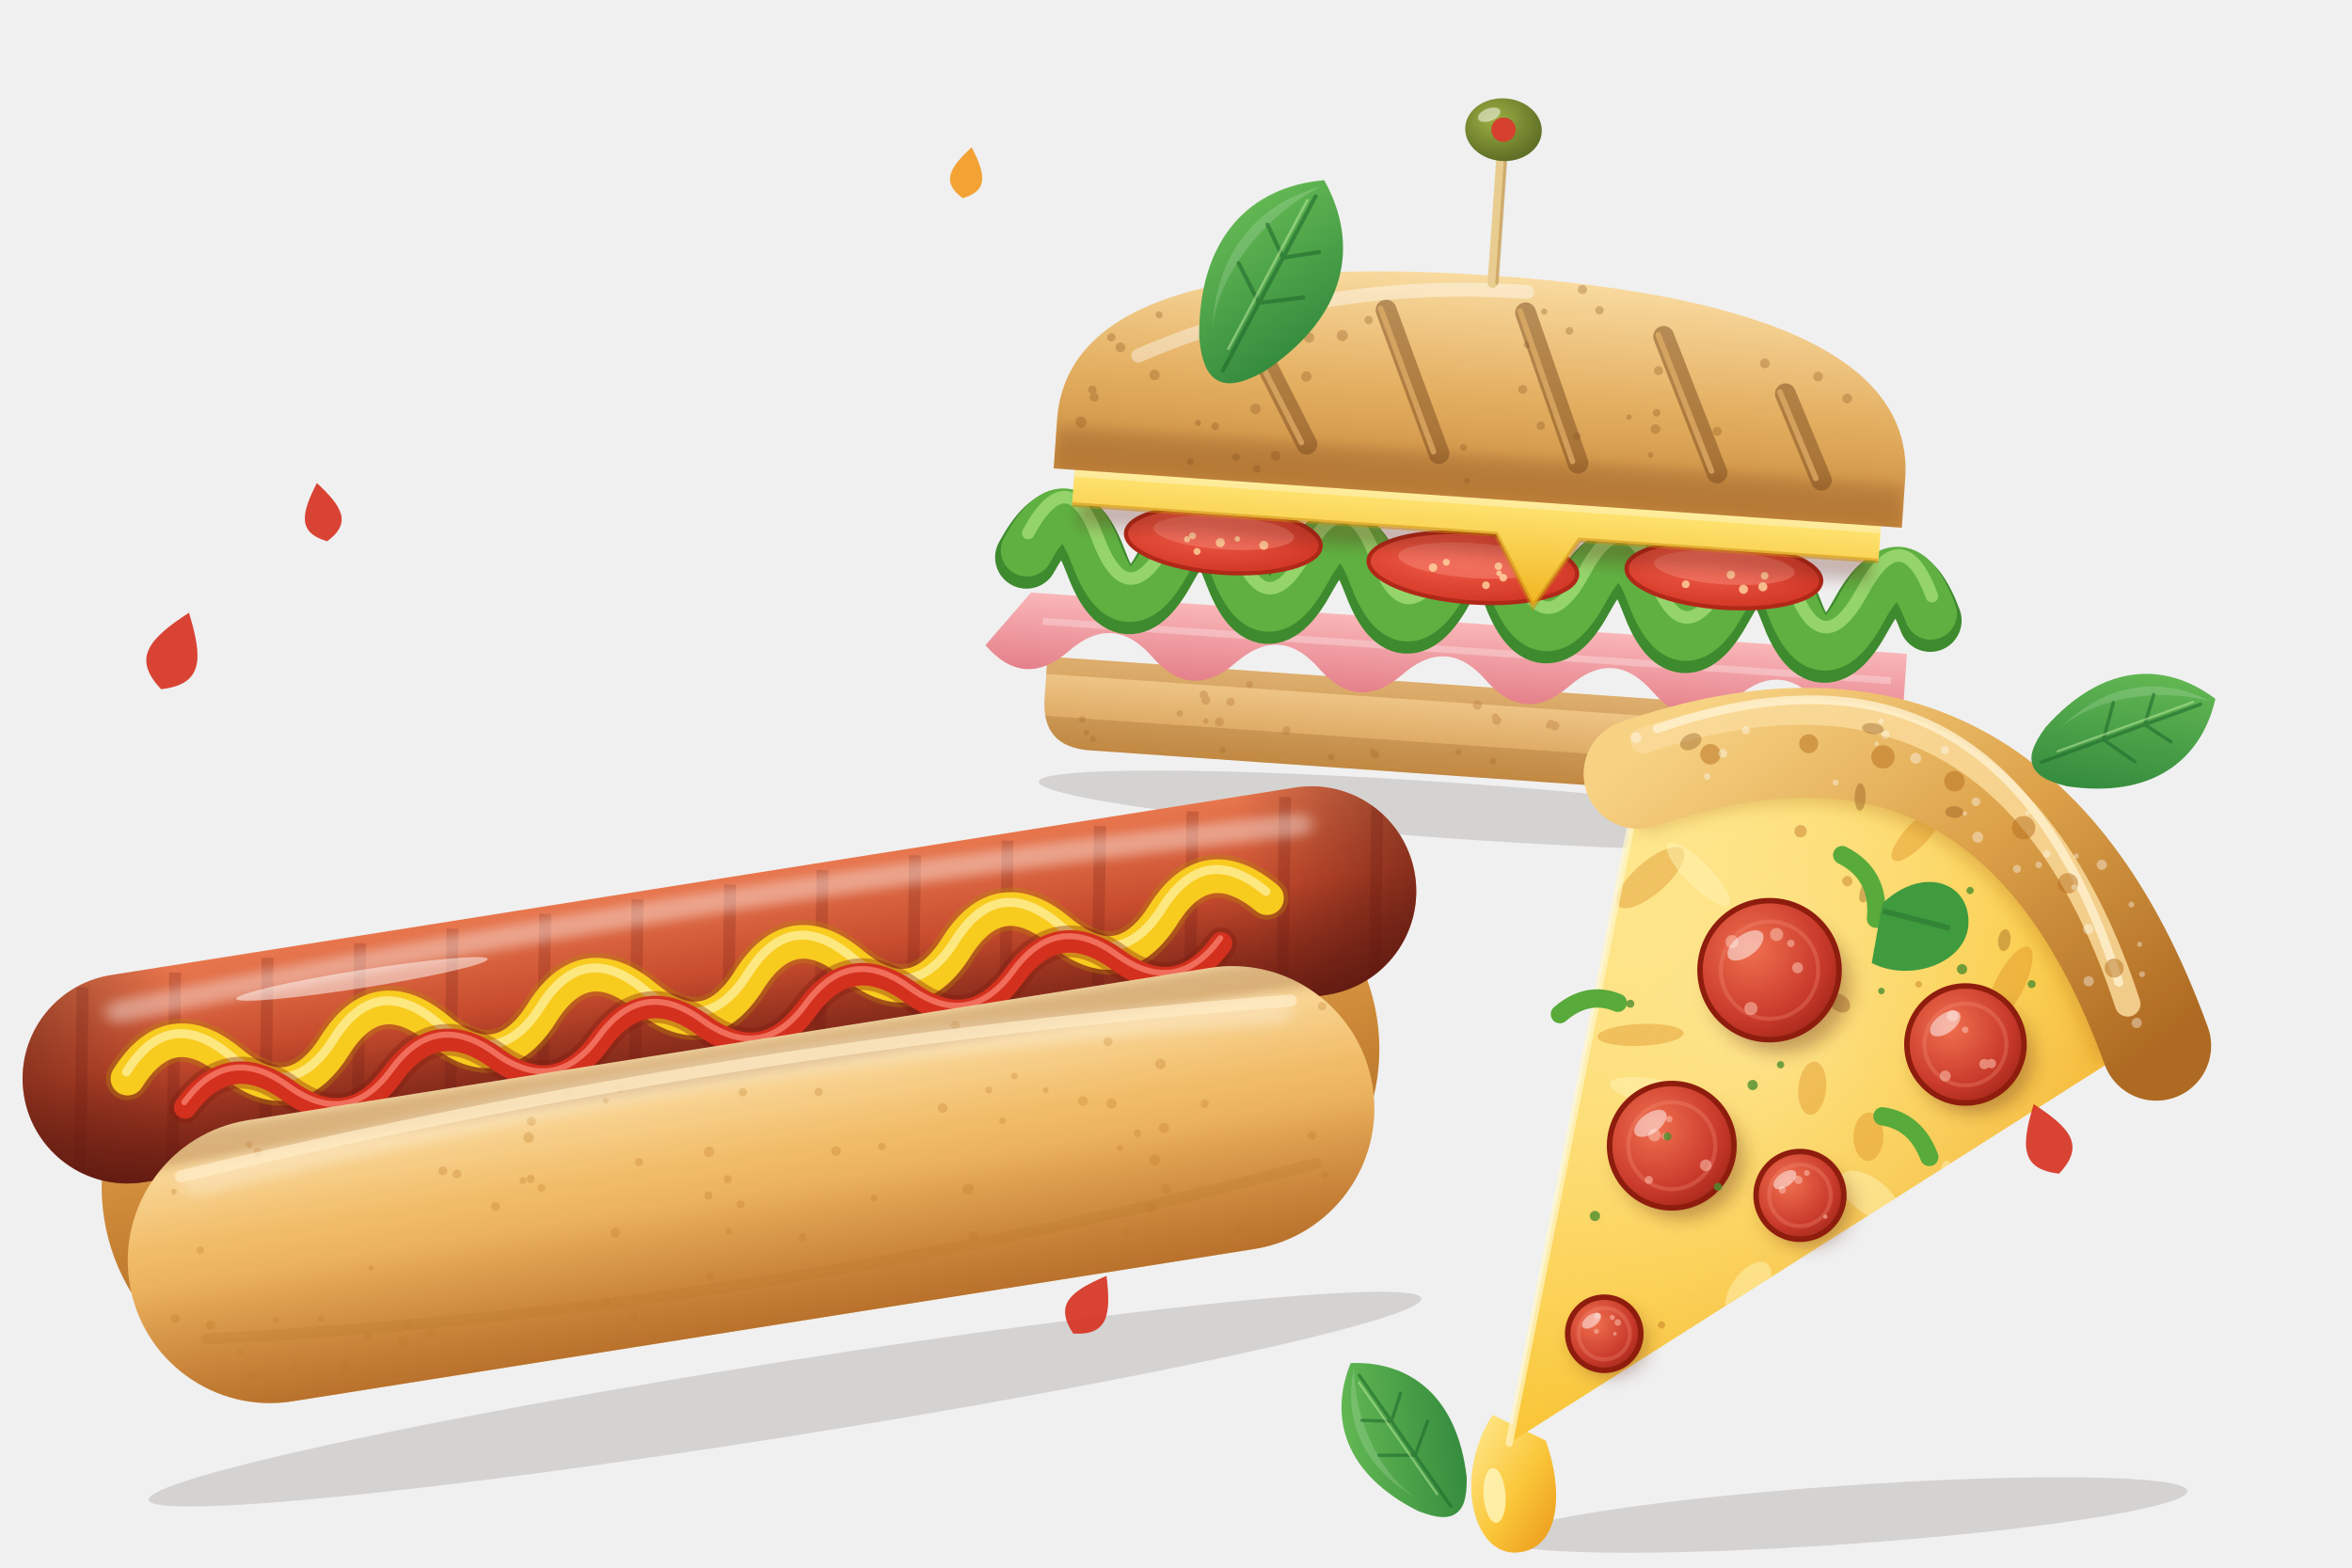
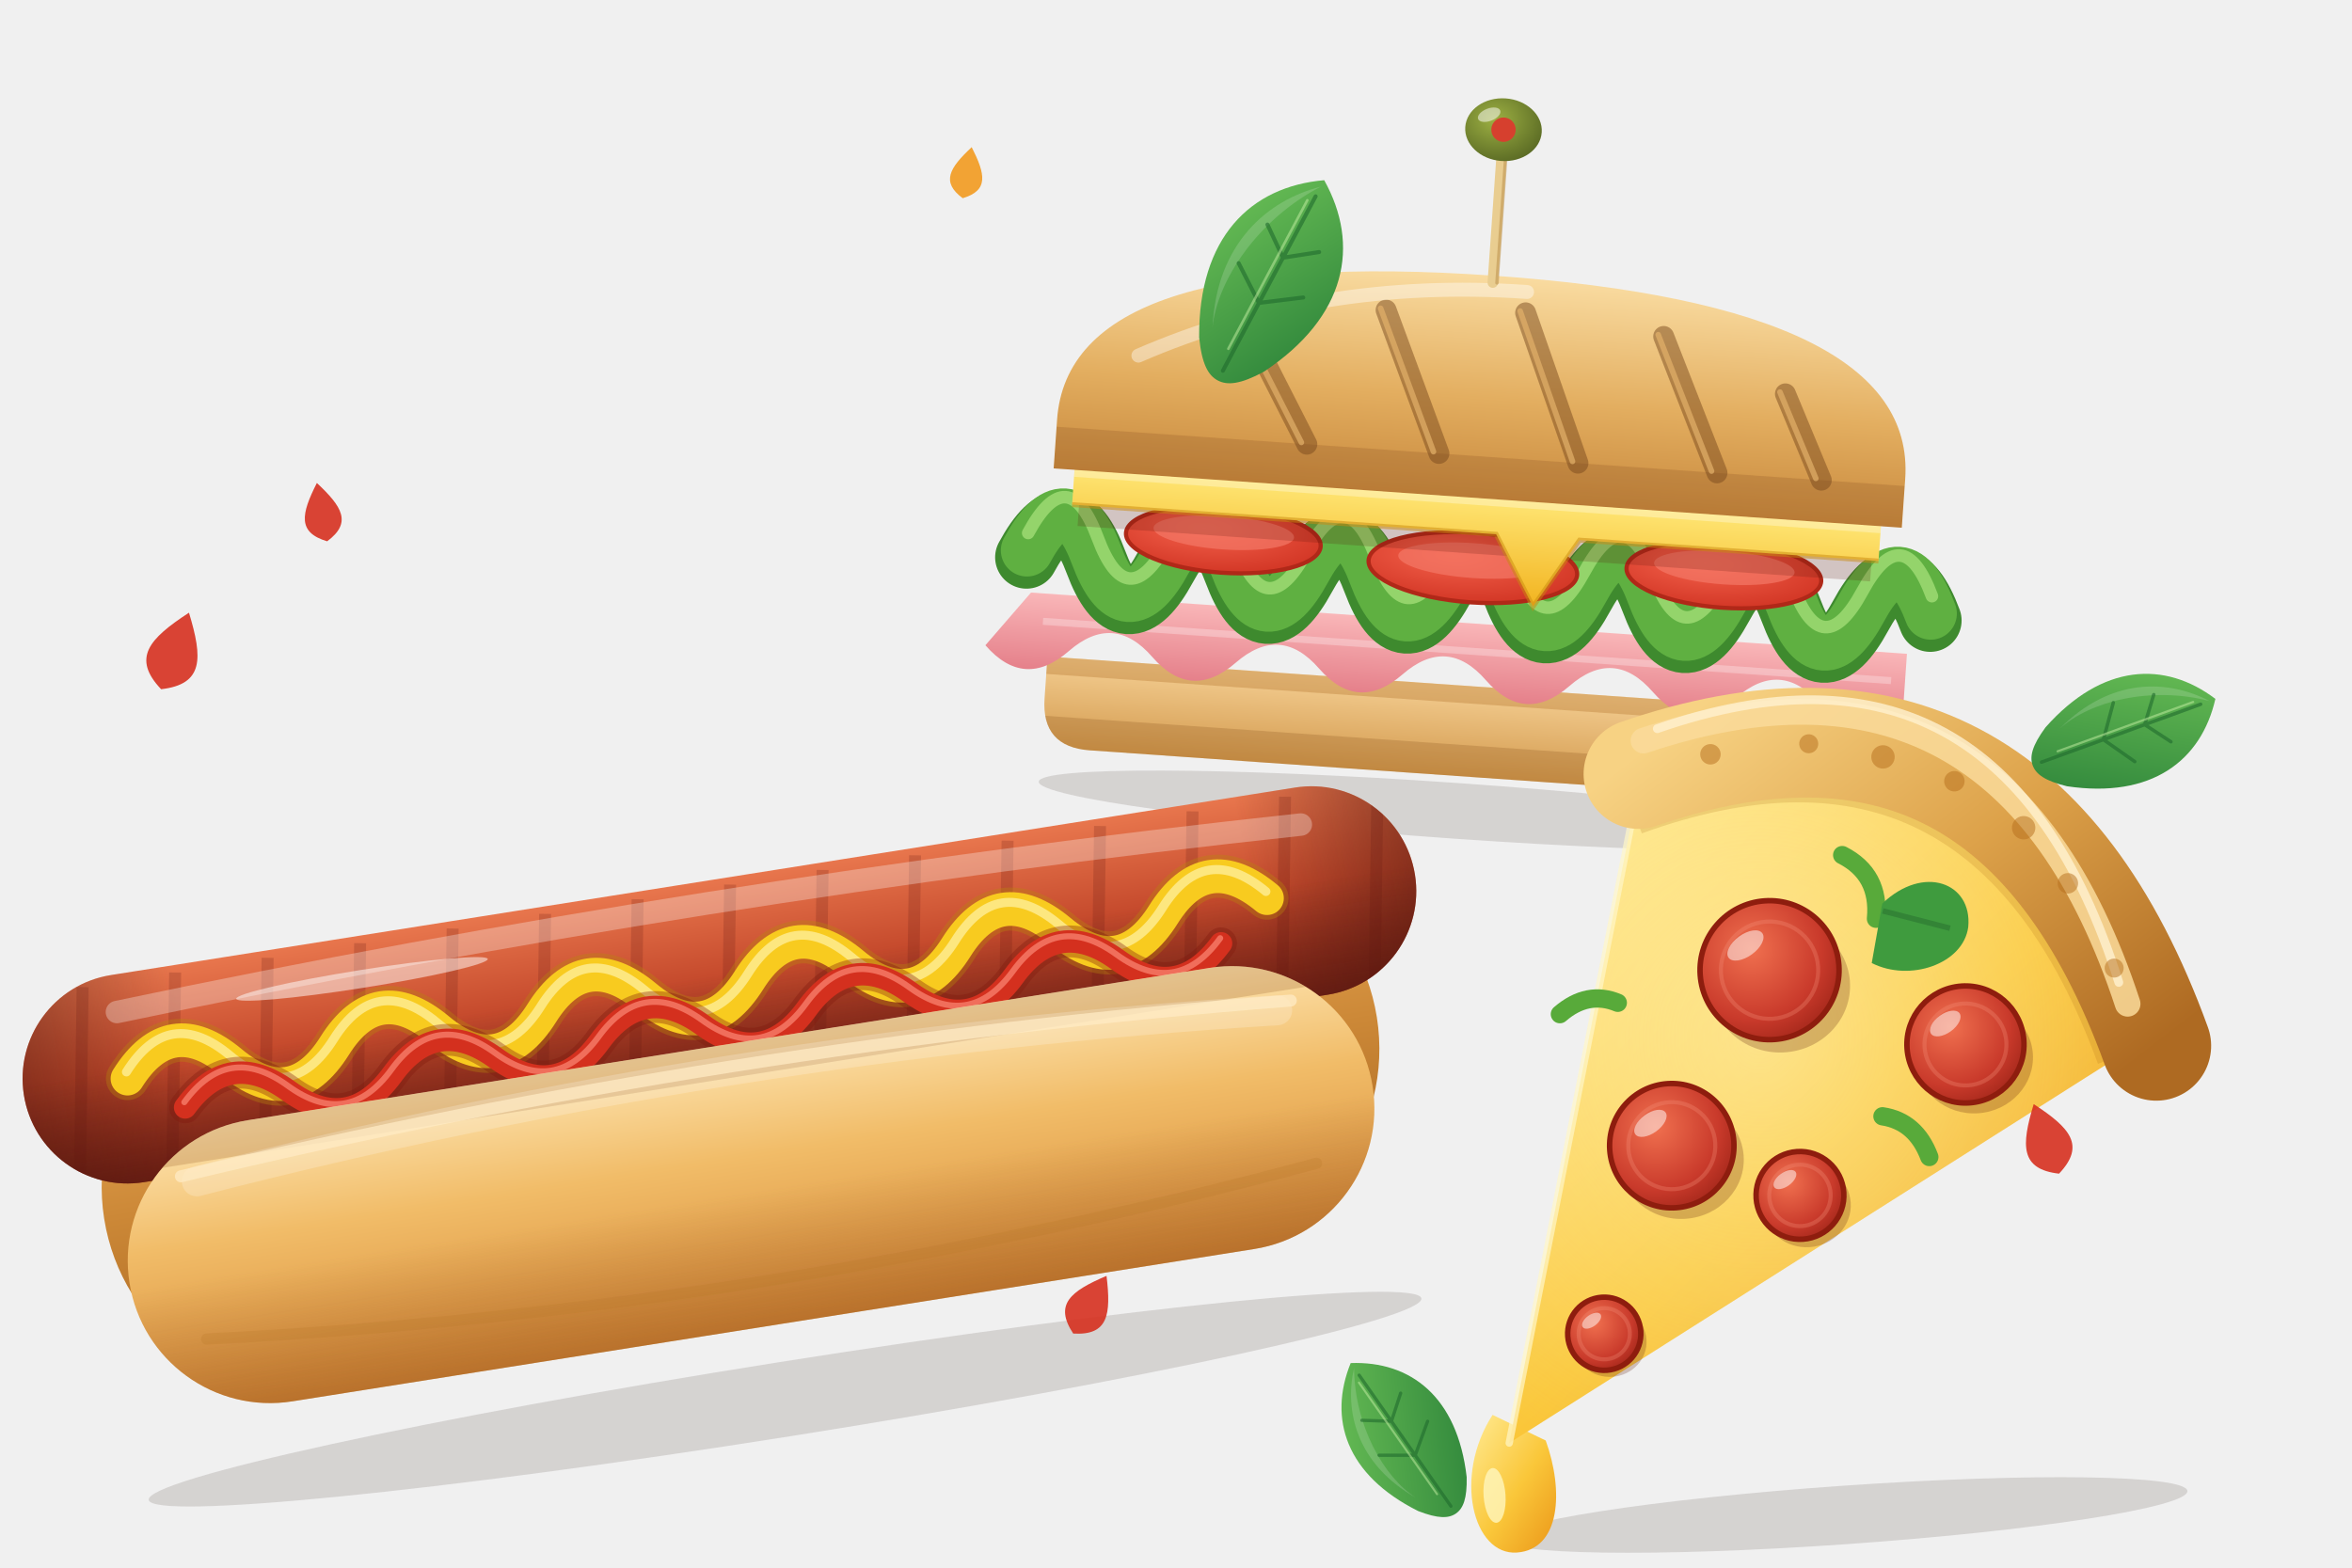
<svg xmlns="http://www.w3.org/2000/svg" viewBox="0 0 540 360" width="540" height="360" role="img" aria-label="Hot dog, sandwich and pizza">
  <defs>
    <linearGradient id="c-hd-bunback" x1="0" y1="0" x2="0" y2="1">
      <stop offset="0" stop-color="#F0B25E" />
      <stop offset="0.5" stop-color="#CC8837" />
      <stop offset="1" stop-color="#A4631E" />
    </linearGradient>
    <linearGradient id="c-hd-sausage" x1="0" y1="0" x2="0" y2="1">
      <stop offset="0" stop-color="#E8764D" />
      <stop offset="0.45" stop-color="#C64B2D" />
      <stop offset="1" stop-color="#8A281A" />
    </linearGradient>
    <linearGradient id="c-hd-ends" x1="0" y1="0" x2="1" y2="0">
      <stop offset="0" stop-color="#4A140C" stop-opacity="0.5" />
      <stop offset="0.12" stop-color="#4A140C" stop-opacity="0" />
      <stop offset="0.88" stop-color="#4A140C" stop-opacity="0" />
      <stop offset="1" stop-color="#4A140C" stop-opacity="0.5" />
    </linearGradient>
    <linearGradient id="c-hd-under" x1="0" y1="0" x2="0" y2="1">
      <stop offset="0.45" stop-color="#4A140C" stop-opacity="0" />
      <stop offset="1" stop-color="#4A140C" stop-opacity="0.5" />
    </linearGradient>
    <linearGradient id="c-hd-bunfront" x1="0" y1="0" x2="0" y2="1">
      <stop offset="0" stop-color="#FDE3AE" />
      <stop offset="0.4" stop-color="#F1BC68" />
      <stop offset="1" stop-color="#D68A38" />
    </linearGradient>
    <linearGradient id="c-hd-bunshade" x1="0" y1="0" x2="0" y2="1">
      <stop offset="0" stop-color="#8A4A18" stop-opacity="0" />
      <stop offset="1" stop-color="#8A4A18" stop-opacity="0.38" />
    </linearGradient>
    <clipPath id="c-hd-sclip">
      <rect x="2" y="56" width="376" height="56" rx="28" />
    </clipPath>
    <clipPath id="c-hd-fclip">
      <rect x="22" y="100" width="336" height="76" rx="38" />
    </clipPath>
-     <filter id="c-hd-soft" x="-40%" y="-40%" width="180%" height="180%">
-       <feGaussianBlur stdDeviation="1.6" />
-     </filter>
    <linearGradient id="c-sw-bread" x1="0" y1="0" x2="0" y2="1">
      <stop offset="0" stop-color="#F4CE92" />
      <stop offset="1" stop-color="#D39A4E" />
    </linearGradient>
    <linearGradient id="c-sw-top" x1="0" y1="0" x2="0" y2="1">
      <stop offset="0" stop-color="#F9DBA0" />
      <stop offset="0.55" stop-color="#E3AE60" />
      <stop offset="1" stop-color="#C98A3E" />
    </linearGradient>
    <linearGradient id="c-sw-ham" x1="0" y1="0" x2="0" y2="1">
      <stop offset="0" stop-color="#F9B6B8" />
      <stop offset="1" stop-color="#E5808A" />
    </linearGradient>
    <linearGradient id="c-sw-cheese" x1="0" y1="0" x2="0" y2="1">
      <stop offset="0" stop-color="#FFE878" />
      <stop offset="1" stop-color="#F2B31F" />
    </linearGradient>
    <radialGradient id="c-sw-tom" cx="0.4" cy="0.35" r="0.8">
      <stop offset="0" stop-color="#F4624C" />
      <stop offset="1" stop-color="#CC2E1E" />
    </radialGradient>
    <radialGradient id="c-sw-olive" cx="0.38" cy="0.35" r="0.75">
      <stop offset="0" stop-color="#9DB043" />
      <stop offset="1" stop-color="#566622" />
    </radialGradient>
    <clipPath id="c-sw-topclip">
      <path d="M18 126V112Q18 62 140 62Q262 62 262 112V126Z" />
    </clipPath>
    <clipPath id="c-sw-botclip">
      <path d="M20 180H260V192Q260 206 246 206H34Q20 206 20 192Z" />
    </clipPath>
-     <filter id="c-sw-soft" x="-40%" y="-40%" width="180%" height="180%">
-       <feGaussianBlur stdDeviation="2" />
-     </filter>
    <linearGradient id="c-pz-cheese" x1="0.1" y1="0" x2="0.9" y2="1">
      <stop offset="0" stop-color="#FFE98F" />
      <stop offset="0.55" stop-color="#FAC73A" />
      <stop offset="1" stop-color="#EC9A1B" />
    </linearGradient>
    <radialGradient id="c-pz-melt" cx="0.42" cy="0.42" r="0.6">
      <stop offset="0" stop-color="#FFF6C2" stop-opacity="0.5" />
      <stop offset="1" stop-color="#FFF6C2" stop-opacity="0" />
    </radialGradient>
    <linearGradient id="c-pz-crust" x1="0" y1="0" x2="1" y2="1">
      <stop offset="0" stop-color="#F7D283" />
      <stop offset="0.5" stop-color="#DDA24A" />
      <stop offset="1" stop-color="#AE6A22" />
    </linearGradient>
    <radialGradient id="c-pz-pep" cx="0.38" cy="0.34" r="0.78">
      <stop offset="0" stop-color="#F0704F" />
      <stop offset="0.65" stop-color="#C93A2B" />
      <stop offset="1" stop-color="#9A2216" />
    </radialGradient>
    <clipPath id="c-pz-clip">
      <path d="M38 214 84 44Q182 16 212 120Z" />
    </clipPath>
-     <filter id="c-pz-soft" x="-40%" y="-40%" width="180%" height="180%">
-       <feGaussianBlur stdDeviation="2.4" />
-     </filter>
    <linearGradient id="c-bs-leaf" x1="0" y1="0" x2="1" y2="1">
      <stop offset="0" stop-color="#6DC257" />
      <stop offset="1" stop-color="#2A8139" />
    </linearGradient>
  </defs>
  <g transform="translate(340 104) rotate(4) scale(0.8 0.8) translate(-140 -113)">
    <ellipse cx="140" cy="216" rx="120" ry="8" fill="#2b1a10" opacity="0.14" />
    <path d="M20 180H260V192Q260 206 246 206H34Q20 206 20 192Z" fill="url(#c-sw-bread)" />
    <g clip-path="url(#c-sw-botclip)">
-       <g fill="#A9692A" opacity="0.3">
-         <circle cx="221.4" cy="194.2" r="1.1" />
-         <circle cx="149.6" cy="201" r="1" />
-         <circle cx="236.1" cy="192.9" r="0.7" />
-         <circle cx="188.6" cy="200.6" r="0.9" />
-         <circle cx="103.2" cy="203.1" r="1" />
-         <circle cx="73.3" cy="189.3" r="1.2" />
-         <circle cx="211.8" cy="190.2" r="0.9" />
-         <circle cx="149.4" cy="188.3" r="1" />
-         <circle cx="59" cy="193.6" r="0.9" />
-         <circle cx="32.7" cy="201" r="0.8" />
-         <circle cx="31.2" cy="197.3" r="1" />
-         <circle cx="139.6" cy="199.1" r="0.9" />
-         <circle cx="190.7" cy="193.2" r="1.1" />
-         <circle cx="65.5" cy="187.8" r="1.2" />
-         <circle cx="149.9" cy="189.3" r="1.3" />
-         <circle cx="189.5" cy="188.6" r="0.7" />
-         <circle cx="78.4" cy="184" r="1" />
-         <circle cx="66.6" cy="195.3" r="0.8" />
-         <circle cx="115.7" cy="201.5" r="1.2" />
-         <circle cx="114.8" cy="200.6" r="0.8" />
-         <circle cx="70.5" cy="195.3" r="1.3" />
-         <circle cx="235.6" cy="196" r="1.4" />
-         <circle cx="89.9" cy="196" r="0.9" />
-         <circle cx="164.9" cy="189.7" r="0.9" />
-         <circle cx="238" cy="196.6" r="0.9" />
-         <circle cx="72" cy="203.3" r="0.9" />
-         <circle cx="192.9" cy="186.9" r="1" />
-         <circle cx="166.6" cy="189.7" r="1.3" />
-         <circle cx="184.9" cy="196.2" r="1.3" />
-         <circle cx="34.6" cy="202.7" r="0.9" />
-         <circle cx="144" cy="185.3" r="1.3" />
-         <circle cx="165.5" cy="189.1" r="1.1" />
-         <circle cx="89.9" cy="196.5" r="1.1" />
-         <circle cx="66.2" cy="189.3" r="1.3" />
-       </g>
+       <g fill="#A9692A" opacity="0.3" />
      <rect x="20" y="197" width="240" height="10" fill="#8C531C" opacity="0.25" />
    </g>
    <path d="M20 180H260V185H20Z" fill="#B3732B" opacity="0.35" />
    <path d="M14 162H266V178q-12 12-24 0t-24 0t-24 0t-24 0t-24 0t-24 0t-24 0t-24 0t-24 0t-24 0t-24 0Z" fill="url(#c-sw-ham)" />
    <path d="M18 170H262" stroke="#fff" stroke-width="2" opacity="0.28" />
    <path d="M12 152q10 -22 20 0t20 0t20 0t20 0t20 0t20 0t20 0t20 0t20 0t20 0t20 0t20 0t20 0" fill="none" stroke="#3E8A2E" stroke-width="18" stroke-linecap="round" stroke-linejoin="round" />
    <path d="M12 150q10 -22 20 0t20 0t20 0t20 0t20 0t20 0t20 0t20 0t20 0t20 0t20 0t20 0t20 0" fill="none" stroke="#5FB041" stroke-width="15" stroke-linecap="round" stroke-linejoin="round" />
    <path d="M12 145q10 -22 20 0t20 0t20 0t20 0t20 0t20 0t20 0t20 0t20 0t20 0t20 0t20 0t20 0" fill="none" stroke="#A5E07A" stroke-width="3.6" stroke-linecap="round" stroke-linejoin="round" opacity="0.75" />
    <ellipse cx="68" cy="143" rx="28" ry="9.5" fill="url(#c-sw-tom)" stroke="#B02818" stroke-width="1.2" />
    <ellipse cx="68" cy="141" rx="20.2" ry="4.8" fill="#F47866" opacity="0.7" />
-     <g fill="#FFD9A0" opacity="0.8">
-       <circle cx="59.1" cy="142.5" r="1" />
-       <circle cx="57.6" cy="143.6" r="0.9" />
-       <circle cx="67.2" cy="143.9" r="1.3" />
-       <circle cx="79.7" cy="143.8" r="1.3" />
-       <circle cx="72" cy="142.5" r="0.8" />
-       <circle cx="60.7" cy="146.9" r="1" />
-     </g>
+     <g fill="#FFD9A0" opacity="0.8" />
    <ellipse cx="140" cy="146" rx="30" ry="10" fill="url(#c-sw-tom)" stroke="#B02818" stroke-width="1.2" />
    <ellipse cx="140" cy="144" rx="21.6" ry="5" fill="#F47866" opacity="0.7" />
-     <g fill="#FFD9A0" opacity="0.8">
-       <circle cx="132.3" cy="145" r="1" />
-       <circle cx="148.9" cy="148.3" r="1.1" />
-       <circle cx="128.6" cy="146.8" r="1.2" />
-       <circle cx="144.1" cy="150.8" r="1.1" />
-       <circle cx="147.6" cy="147.1" r="0.8" />
-       <circle cx="147.3" cy="145.1" r="1.1" />
-     </g>
+     <g fill="#FFD9A0" opacity="0.8" />
    <ellipse cx="212" cy="143" rx="28" ry="9.5" fill="url(#c-sw-tom)" stroke="#B02818" stroke-width="1.2" />
    <ellipse cx="212" cy="141" rx="20.2" ry="4.8" fill="#F47866" opacity="0.7" />
-     <g fill="#FFD9A0" opacity="0.8">
-       <circle cx="201" cy="146.7" r="0.8" />
-       <circle cx="223.7" cy="142.5" r="1.1" />
-       <circle cx="201.3" cy="146.5" r="1.1" />
-       <circle cx="223.4" cy="145.7" r="1.3" />
-       <circle cx="217.9" cy="146.8" r="1.3" />
-       <circle cx="214" cy="142.9" r="1.2" />
-     </g>
-     <rect x="26" y="134" width="228" height="8" fill="#5B1209" opacity="0.28" filter="url(#c-sw-soft)" />
+     <g fill="#FFD9A0" opacity="0.8" />
+     <rect x="26" y="134" width="228" height="8" fill="#5B1209" opacity="0.2" />
    <path d="M24 124H256V136H170L158 156L146 136H24Z" fill="url(#c-sw-cheese)" />
    <path d="M24 124H256V128H24Z" fill="#fff" opacity="0.3" />
    <path d="M24 136H146L158 156L170 136H256" fill="none" stroke="#C98A0E" stroke-width="1.4" opacity="0.5" />
    <path d="M18 126V112Q18 62 140 62Q262 62 262 112V126Z" fill="url(#c-sw-top)" />
    <g clip-path="url(#c-sw-topclip)">
-       <g fill="#8A5522" opacity="0.32">
-         <circle cx="171.1" cy="69.8" r="1.2" />
-         <circle cx="150.7" cy="94" r="1.3" />
-         <circle cx="181.7" cy="99.8" r="0.8" />
-         <circle cx="155.3" cy="71.3" r="0.9" />
-         <circle cx="105.2" cy="77.2" r="1.2" />
-         <circle cx="134.9" cy="111.8" r="1" />
-         <circle cx="189.5" cy="102.7" r="1.4" />
-         <circle cx="45" cy="97.2" r="1.5" />
-         <circle cx="207.2" cy="102.1" r="1.3" />
-         <circle cx="24.9" cy="112.2" r="1.6" />
-         <circle cx="73.8" cy="65.9" r="1.1" />
-         <circle cx="54" cy="64.7" r="1.1" />
-         <circle cx="162.9" cy="76.3" r="1.1" />
-         <circle cx="156.6" cy="104" r="1.2" />
-         <circle cx="45.1" cy="79.9" r="1" />
-         <circle cx="235" cy="84.4" r="1.4" />
-         <circle cx="88.5" cy="83.4" r="1.5" />
-         <circle cx="27.5" cy="102.7" r="1.2" />
-         <circle cx="88.5" cy="94.6" r="1.5" />
-         <circle cx="243.8" cy="90.1" r="1.4" />
-         <circle cx="71.2" cy="66.3" r="0.9" />
-         <circle cx="28.2" cy="104.8" r="1.3" />
-         <circle cx="57" cy="121.3" r="1" />
-         <circle cx="76.2" cy="122.1" r="1.1" />
-         <circle cx="189.5" cy="98" r="1.1" />
-         <circle cx="165.8" cy="64.2" r="1.3" />
-         <circle cx="98" cy="82.2" r="1.6" />
-         <circle cx="70" cy="119.1" r="1.1" />
-         <circle cx="44.1" cy="66.9" r="1.6" />
-         <circle cx="31.9" cy="87.3" r="1.2" />
-         <circle cx="189.2" cy="85.9" r="1.3" />
-         <circle cx="234.4" cy="72.2" r="1.4" />
-         <circle cx="188.6" cy="110.2" r="0.8" />
-         <circle cx="56.5" cy="69.4" r="1.2" />
-         <circle cx="63.4" cy="110.7" r="1.1" />
-         <circle cx="34.7" cy="90" r="1.4" />
-         <circle cx="58.4" cy="110.1" r="0.9" />
-         <circle cx="74.6" cy="104.9" r="1.5" />
-         <circle cx="85.2" cy="67.1" r="0.9" />
-         <circle cx="81.3" cy="117.9" r="1.4" />
-         <circle cx="253.6" cy="74" r="0.8" />
-         <circle cx="219.5" cy="81.7" r="1.4" />
-         <circle cx="254.6" cy="77.6" r="1.1" />
-         <circle cx="136.6" cy="121.3" r="0.8" />
-         <circle cx="151.1" cy="81.1" r="1" />
-         <circle cx="167.2" cy="106.3" r="1.1" />
-       </g>
-       <rect x="18" y="114" width="244" height="12" fill="#7A4318" opacity="0.28" filter="url(#c-sw-soft)" />
+       <g fill="#8A5522" opacity="0.32" />
+       <rect x="18" y="114" width="244" height="12" fill="#7A4318" opacity="0.2" />
    </g>
    <g fill="none" stroke-linecap="round">
      <g stroke="#7A4A1E" stroke-width="6" opacity="0.5">
        <path d="M72 84 90 114" />
        <path d="M110 74 128 114" />
        <path d="M150 72 168 114" />
        <path d="M190 76 208 114" />
        <path d="M226 90 238 114" />
      </g>
      <g stroke="#E2B06A" stroke-width="1.6" opacity="0.7" transform="translate(-1.6 -0.4)">
        <path d="M72 84 90 114" />
        <path d="M110 74 128 114" />
        <path d="M150 72 168 114" />
        <path d="M190 76 208 114" />
        <path d="M226 90 238 114" />
      </g>
    </g>
    <path d="M40 92Q90 66 150 66" fill="none" stroke="#fff" stroke-width="4" stroke-linecap="round" opacity="0.4" />
    <line x1="140" y1="64" x2="140" y2="16" stroke="#E9CD90" stroke-width="3" stroke-linecap="round" />
    <line x1="141.2" y1="64" x2="141.2" y2="18" stroke="#B88B45" stroke-width="1" stroke-linecap="round" opacity="0.5" />
    <ellipse cx="140" cy="20" rx="11" ry="9" fill="url(#c-sw-olive)" />
    <circle cx="140" cy="20" r="3.5" fill="#D6402E" />
    <ellipse cx="135.6" cy="16" rx="3.4" ry="1.8" transform="rotate(-25 135.6 16)" fill="#fff" opacity="0.5" />
  </g>
  <g transform="translate(410 252) rotate(-4) scale(0.84 0.84) translate(-120 -125)">
    <ellipse cx="128" cy="240" rx="94" ry="8" fill="#2b1a10" opacity="0.14" />
    <path d="M34 206c-12 16-8 38 4 38 12 0 14-16 10-30Z" fill="url(#c-pz-cheese)" />
    <ellipse cx="33" cy="228" rx="3" ry="7.5" fill="#FFF6BD" opacity="0.8" />
    <path d="M38 214 84 44Q182 16 212 120Z" fill="url(#c-pz-cheese)" />
    <g clip-path="url(#c-pz-clip)">
      <rect x="30" y="20" width="200" height="210" fill="url(#c-pz-melt)" />
-       <g fill="#D98A1E" opacity="0.38">
-         <ellipse cx="160.8" cy="55.8" rx="9.6" ry="3.2" transform="rotate(137.3 160.8 55.8)" />
-         <ellipse cx="127.4" cy="123" rx="7.3" ry="3.8" transform="rotate(99.5 127.4 123)" />
-         <ellipse cx="87.3" cy="62.5" rx="11.7" ry="4.4" transform="rotate(142.9 87.3 62.5)" />
-         <ellipse cx="183.2" cy="98.5" rx="11.5" ry="3.9" transform="rotate(121 183.2 98.5)" />
-         <ellipse cx="133.7" cy="174.8" rx="10.3" ry="3" transform="rotate(157.9 133.7 174.8)" />
-         <ellipse cx="103.5" cy="190.5" rx="12.2" ry="4.3" transform="rotate(128.6 103.5 190.5)" />
-         <ellipse cx="81.6" cy="105.2" rx="11.8" ry="3" transform="rotate(1.5 81.6 105.2)" />
-         <ellipse cx="127" cy="179.5" rx="10.8" ry="5" transform="rotate(141.5 127 179.5)" />
-         <ellipse cx="141.8" cy="137.3" rx="6.6" ry="4.1" transform="rotate(95.6 141.8 137.3)" />
-         <ellipse cx="177.4" cy="111.9" rx="9.7" ry="4.5" transform="rotate(102.8 177.4 111.9)" />
-         <ellipse cx="168.7" cy="178.3" rx="11.3" ry="4.1" transform="rotate(124 168.7 178.3)" />
-       </g>
-       <g fill="#FFF3B5" opacity="0.5">
-         <ellipse cx="152.8" cy="160.5" rx="8.3" ry="4.2" transform="rotate(15.3 152.8 160.5)" />
-         <ellipse cx="141.1" cy="153.6" rx="9.7" ry="4.8" transform="rotate(41.3 141.1 153.6)" />
-         <ellipse cx="163.6" cy="156.3" rx="11" ry="3" transform="rotate(83.8 163.6 156.3)" />
-         <ellipse cx="106.1" cy="176.6" rx="8.7" ry="4.5" transform="rotate(130.2 106.1 176.6)" />
-         <ellipse cx="100.4" cy="62.5" rx="11.8" ry="3.4" transform="rotate(49.1 100.4 62.5)" />
-         <ellipse cx="84.8" cy="121.1" rx="12.9" ry="3.5" transform="rotate(14.6 84.8 121.1)" />
-       </g>
-       <path d="M84 44Q182 16 212 120" fill="none" stroke="#A9620F" stroke-width="13" opacity="0.3" filter="url(#c-pz-soft)" />
-       <g fill="#B8681A" opacity="0.4">
-         <circle cx="81.8" cy="184.7" r="1" />
-         <circle cx="181.5" cy="163" r="1.5" />
-         <circle cx="92" cy="196.3" r="1" />
-         <circle cx="151.2" cy="158.7" r="1.4" />
-         <circle cx="95.3" cy="199.4" r="1.2" />
-         <circle cx="166.8" cy="149.1" r="1.2" />
-         <circle cx="135.7" cy="192.6" r="1.7" />
-         <circle cx="122.9" cy="188.5" r="1.1" />
-         <circle cx="158.4" cy="96.7" r="0.9" />
-         <circle cx="190.2" cy="74.8" r="1.4" />
-         <circle cx="129.1" cy="52.7" r="1.7" />
-         <circle cx="162.6" cy="73.5" r="1" />
-         <circle cx="128.2" cy="92.6" r="1.5" />
-         <circle cx="96.7" cy="134.1" r="1.8" />
-         <circle cx="140.9" cy="67.2" r="1.4" />
-         <circle cx="102.1" cy="131.2" r="1.6" />
-       </g>
+       <g fill="#D98A1E" opacity="0.38" />
+       <g fill="#FFF3B5" opacity="0.5" />
+       <path d="M84 44Q182 16 212 120" fill="none" stroke="#A9620F" stroke-width="13" opacity="0.18" />
+       <g fill="#B8681A" opacity="0.4" />
    </g>
    <path d="M38 214 84 44" fill="none" stroke="#FFF6C8" stroke-width="2" stroke-linecap="round" opacity="0.7" />
    <path d="M86 34Q190 6 222 118" fill="none" stroke="url(#c-pz-crust)" stroke-width="30" stroke-linecap="round" />
    <path d="M88 25Q188-1 215 106" fill="none" stroke="#FADB9A" stroke-width="7" stroke-linecap="round" opacity="0.85" />
    <path d="M92 22Q188-4 213 100" fill="none" stroke="#FFF1CF" stroke-width="2.4" stroke-linecap="round" opacity="0.8" />
    <g fill="#B66D1C" opacity="0.5">
      <circle cx="106" cy="30" r="2.8" />
      <circle cx="133" cy="29" r="2.6" />
      <circle cx="153" cy="34" r="3.2" />
      <circle cx="172" cy="42" r="2.8" />
      <circle cx="190" cy="56" r="3.2" />
      <circle cx="201" cy="72" r="2.8" />
      <circle cx="212" cy="96" r="2.6" />
    </g>
-     <g fill="#7A3F0E" opacity="0.32">
-       <ellipse cx="171.4" cy="50.4" rx="2.5" ry="1.6" transform="rotate(6.6 171.4 50.4)" />
-       <ellipse cx="100.9" cy="26.2" rx="3.1" ry="2.1" transform="rotate(156.7 100.9 26.2)" />
-       <ellipse cx="182.6" cy="86.3" rx="3" ry="1.7" transform="rotate(100.9 182.6 86.3)" />
-       <ellipse cx="146" cy="70" rx="3.6" ry="1.6" transform="rotate(116.4 146 70)" />
-       <ellipse cx="154.7" cy="77" rx="3.1" ry="1.6" transform="rotate(134.3 154.7 77)" />
-       <ellipse cx="150.8" cy="26.1" rx="3" ry="1.5" transform="rotate(11 150.8 26.1)" />
-       <ellipse cx="136.5" cy="100.3" rx="3.1" ry="2.3" transform="rotate(39.7 136.5 100.3)" />
-       <ellipse cx="146" cy="44.5" rx="3.8" ry="1.5" transform="rotate(95.4 146 44.5)" />
-     </g>
-     <g fill="#fff" opacity="0.38">
-       <circle cx="86" cy="24" r="1.5" />
-       <circle cx="195.8" cy="63.6" r="1" />
-       <circle cx="170" cy="33.3" r="1.1" />
-       <circle cx="203.8" cy="64.7" r="0.7" />
-       <circle cx="202.6" cy="73.2" r="0.8" />
-       <circle cx="154.1" cy="28" r="1.1" />
-       <circle cx="139.6" cy="40.1" r="0.8" />
-       <circle cx="219.4" cy="90" r="0.7" />
-       <circle cx="116.1" cy="24.1" r="1.1" />
-       <circle cx="210.6" cy="67.6" r="1.4" />
-       <circle cx="177.5" cy="48" r="1.2" />
-       <circle cx="217.1" cy="111.4" r="1.4" />
-       <circle cx="217.9" cy="79" r="0.8" />
-       <circle cx="151.5" cy="30.3" r="0.6" />
-       <circle cx="104.7" cy="36" r="0.9" />
-       <circle cx="161.9" cy="35" r="1.5" />
-       <circle cx="193.4" cy="66.4" r="0.9" />
-       <circle cx="153.1" cy="24.2" r="0.7" />
-       <circle cx="219.5" cy="98.2" r="0.8" />
-       <circle cx="191.3" cy="52.1" r="0.6" />
-       <circle cx="187.4" cy="67.1" r="1.1" />
-       <circle cx="205.7" cy="84.9" r="1.4" />
-       <circle cx="109.4" cy="30" r="1.2" />
-       <circle cx="204.8" cy="99.1" r="1.4" />
-       <circle cx="177.3" cy="57.7" r="1.5" />
-       <circle cx="174.2" cy="51" r="0.6" />
-     </g>
-     <g filter="url(#c-pz-soft)" fill="#5A1A0A" opacity="0.34">
+     <g fill="#7A3F0E" opacity="0.32" />
+     <g fill="#fff" opacity="0.38" />
+     <g fill="#5A1A0A" opacity="0.24">
      <ellipse cx="120.7" cy="94.6" rx="19" ry="18.1" />
      <ellipse cx="172.2" cy="117.8" rx="16" ry="15.2" />
      <ellipse cx="90.4" cy="140.1" rx="17" ry="16.1" />
      <ellipse cx="123.7" cy="154.9" rx="12" ry="11.4" />
      <ellipse cx="67.4" cy="188.4" rx="10" ry="9.5" />
    </g>
    <circle cx="118" cy="90" r="19" fill="url(#c-pz-pep)" stroke="#8E1D0E" stroke-width="1.5" />
    <circle cx="118" cy="90" r="13.3" fill="none" stroke="#F4907A" stroke-width="1.1" opacity="0.3" />
-     <g fill="#F9B9A6" opacity="0.6">
-       <circle cx="108.3" cy="81.5" r="1.8" />
-       <circle cx="125.7" cy="89.9" r="1.5" />
-       <circle cx="120.6" cy="80.4" r="1.8" />
-       <circle cx="124.3" cy="83.1" r="1" />
-       <circle cx="112.2" cy="100.1" r="1.8" />
-     </g>
+     <g fill="#F9B9A6" opacity="0.6" />
    <ellipse cx="111.9" cy="82.8" rx="5.7" ry="3" transform="rotate(-32 111.9 82.8)" fill="#fff" opacity="0.5" />
    <circle cx="170" cy="114" r="16" fill="url(#c-pz-pep)" stroke="#8E1D0E" stroke-width="1.5" />
    <circle cx="170" cy="114" r="11.2" fill="none" stroke="#F4907A" stroke-width="1.1" opacity="0.3" />
-     <g fill="#F9B9A6" opacity="0.6">
-       <circle cx="176.7" cy="119.7" r="1.3" />
-       <circle cx="163.9" cy="122.2" r="1.5" />
-       <circle cx="167" cy="105.9" r="1.6" />
-       <circle cx="174.8" cy="119.7" r="1.4" />
-       <circle cx="170.2" cy="110" r="0.9" />
-     </g>
+     <g fill="#F9B9A6" opacity="0.6" />
    <ellipse cx="164.9" cy="107.9" rx="4.8" ry="2.6" transform="rotate(-32 164.9 107.9)" fill="#fff" opacity="0.5" />
    <circle cx="88" cy="136" r="17" fill="url(#c-pz-pep)" stroke="#8E1D0E" stroke-width="1.5" />
    <circle cx="88" cy="136" r="11.9" fill="none" stroke="#F4907A" stroke-width="1.1" opacity="0.3" />
-     <g fill="#F9B9A6" opacity="0.6">
-       <circle cx="86.3" cy="133.3" r="0.9" />
-       <circle cx="96.9" cy="142" r="1.6" />
-       <circle cx="83.5" cy="132.8" r="1.7" />
-       <circle cx="87.8" cy="128.7" r="0.9" />
-       <circle cx="81.1" cy="144.9" r="1.1" />
-     </g>
+     <g fill="#F9B9A6" opacity="0.6" />
    <ellipse cx="82.6" cy="129.5" rx="5.1" ry="2.7" transform="rotate(-32 82.6 129.5)" fill="#fff" opacity="0.5" />
    <circle cx="122" cy="152" r="12" fill="url(#c-pz-pep)" stroke="#8E1D0E" stroke-width="1.5" />
    <circle cx="122" cy="152" r="8.4" fill="none" stroke="#F4907A" stroke-width="1.1" opacity="0.3" />
-     <g fill="#F9B9A6" opacity="0.6">
-       <circle cx="124.3" cy="146" r="0.8" />
-       <circle cx="117.3" cy="150.2" r="1" />
-       <circle cx="121.9" cy="147.8" r="1.1" />
-       <circle cx="128.5" cy="158.3" r="0.6" />
-       <circle cx="121.6" cy="147.5" r="0.9" />
-     </g>
+     <g fill="#F9B9A6" opacity="0.6" />
    <ellipse cx="118.2" cy="147.4" rx="3.6" ry="1.9" transform="rotate(-32 118.2 147.4)" fill="#fff" opacity="0.5" />
    <circle cx="66" cy="186" r="10" fill="url(#c-pz-pep)" stroke="#8E1D0E" stroke-width="1.5" />
    <circle cx="66" cy="186" r="7" fill="none" stroke="#F4907A" stroke-width="1.1" opacity="0.3" />
-     <g fill="#F9B9A6" opacity="0.6">
-       <circle cx="64.4" cy="181" r="0.9" />
-       <circle cx="69.9" cy="183.2" r="0.9" />
-       <circle cx="68.9" cy="186.2" r="0.5" />
-       <circle cx="63.9" cy="185.2" r="0.7" />
-       <circle cx="68.5" cy="181.7" r="0.7" />
-     </g>
+     <g fill="#F9B9A6" opacity="0.6" />
    <ellipse cx="62.8" cy="182.2" rx="3" ry="1.6" transform="rotate(-32 62.8 182.2)" fill="#fff" opacity="0.5" />
-     <g clip-path="url(#c-pz-clip)" fill="#4E8F2E" opacity="0.8">
-       <circle cx="119.2" cy="116" r="1" />
-       <circle cx="111.2" cy="121" r="1.4" />
-       <circle cx="189.2" cy="98.8" r="1.1" />
-       <circle cx="174.2" cy="72.1" r="1" />
-       <circle cx="148.1" cy="97.8" r="0.9" />
-       <circle cx="196.6" cy="75.1" r="1.2" />
-       <circle cx="181.7" cy="48.8" r="1.1" />
-       <circle cx="87" cy="133.4" r="1.1" />
-       <circle cx="65.7" cy="153.7" r="1.4" />
-       <circle cx="193.7" cy="150.3" r="1.2" />
-       <circle cx="79.4" cy="96.5" r="1.1" />
-       <circle cx="99.8" cy="148.1" r="1.1" />
-       <circle cx="112.2" cy="197.6" r="1.2" />
-       <circle cx="170.5" cy="93.4" r="1.4" />
-     </g>
+     <g clip-path="url(#c-pz-clip)" fill="#4E8F2E" opacity="0.8" />
    <g fill="none" stroke="#58AA3A" stroke-width="5" stroke-linecap="round">
      <path d="M140 60q10 6 8 18" />
      <path d="M146 132q9 2 12 12" />
      <path d="M60 98q8-6 16-2" />
    </g>
    <path d="M150 74c12-10 25-4 23 8-2 10-17 14-27 8Z" fill="#3F9B3E" />
    <path d="M150 76 168 82" stroke="#2D7A33" stroke-width="1.5" opacity="0.7" />
  </g>
  <g transform="translate(168 244) rotate(-9) scale(0.86 0.86) translate(-190 -105)">
    <ellipse cx="190" cy="196" rx="172" ry="10" fill="#2b1a10" opacity="0.14" />
    <rect x="18" y="66" width="344" height="108" rx="54" fill="url(#c-hd-bunback)" />
    <rect x="2" y="56" width="376" height="56" rx="28" fill="url(#c-hd-sausage)" />
    <g clip-path="url(#c-hd-sclip)">
      <rect x="2" y="56" width="376" height="56" fill="url(#c-hd-ends)" />
      <rect x="2" y="56" width="376" height="56" fill="url(#c-hd-under)" />
      <g stroke="#5E160D" stroke-width="3.2" opacity="0.2">
        <path d="M22 58l-9 52" />
        <path d="M47 58l-9 52" />
        <path d="M72 58l-9 52" />
        <path d="M97 58l-9 52" />
        <path d="M122 58l-9 52" />
        <path d="M147 58l-9 52" />
        <path d="M172 58l-9 52" />
        <path d="M197 58l-9 52" />
        <path d="M222 58l-9 52" />
        <path d="M247 58l-9 52" />
        <path d="M272 58l-9 52" />
        <path d="M297 58l-9 52" />
        <path d="M322 58l-9 52" />
        <path d="M347 58l-9 52" />
        <path d="M372 58l-9 52" />
      </g>
-       <path d="M30 66Q190 58 350 66" fill="none" stroke="#fff" stroke-width="6" stroke-linecap="round" opacity="0.38" filter="url(#c-hd-soft)" />
+       <path d="M30 66Q190 58 350 66" fill="none" stroke="#fff" stroke-width="6" stroke-linecap="round" opacity="0.3" />
      <ellipse cx="96" cy="67.5" rx="34" ry="2.4" fill="#fff" opacity="0.5" />
    </g>
    <path d="M30 84q14 -16 28 0t28 0t28 0t28 0t28 0t28 0t28 0t28 0t28 0t28 0t28 0" fill="none" stroke="#B8860B" stroke-width="11.5" stroke-linecap="round" stroke-linejoin="round" opacity="0.35" />
    <path d="M30 84q14 -16 28 0t28 0t28 0t28 0t28 0t28 0t28 0t28 0t28 0t28 0t28 0" fill="none" stroke="#F8CB1F" stroke-width="9" stroke-linecap="round" stroke-linejoin="round" />
    <path d="M30 82.2q14 -16 28 0t28 0t28 0t28 0t28 0t28 0t28 0t28 0t28 0t28 0t28 0" fill="none" stroke="#FFF2A8" stroke-width="2.4" stroke-linecap="round" stroke-linejoin="round" opacity="0.7" />
    <path d="M44 94q14 -14 28 0t28 0t28 0t28 0t28 0t28 0t28 0t28 0t28 0t28 0" fill="none" stroke="#7E160C" stroke-width="8.5" stroke-linecap="round" stroke-linejoin="round" opacity="0.35" />
    <path d="M44 94q14 -14 28 0t28 0t28 0t28 0t28 0t28 0t28 0t28 0t28 0t28 0" fill="none" stroke="#D4301E" stroke-width="6" stroke-linecap="round" stroke-linejoin="round" />
    <path d="M44 92.6q14 -14 28 0t28 0t28 0t28 0t28 0t28 0t28 0t28 0t28 0t28 0" fill="none" stroke="#FF8F7C" stroke-width="1.6" stroke-linecap="round" stroke-linejoin="round" opacity="0.65" />
    <rect x="22" y="100" width="336" height="76" rx="38" fill="url(#c-hd-bunfront)" />
    <g clip-path="url(#c-hd-fclip)">
-       <rect x="22" y="100" width="336" height="9" fill="#8A4A18" opacity="0.3" filter="url(#c-hd-soft)" />
+       <rect x="22" y="100" width="336" height="9" fill="#8A4A18" opacity="0.22" />
      <rect x="22" y="140" width="336" height="36" fill="url(#c-hd-bunshade)" />
-       <g fill="#B97626" opacity="0.28">
-         <circle cx="246.5" cy="160.8" r="1.3" />
-         <circle cx="42" cy="132.3" r="1" />
-         <circle cx="50.7" cy="167.3" r="1.3" />
-         <circle cx="243.7" cy="125.8" r="1.3" />
-         <circle cx="213.8" cy="132.7" r="1.3" />
-         <circle cx="41.6" cy="152.5" r="1.3" />
-         <circle cx="303" cy="123.3" r="1.4" />
-         <circle cx="299.3" cy="156.5" r="1.3" />
-         <circle cx="339.9" cy="148.5" r="1.2" />
-         <circle cx="37.5" cy="115.8" r="0.8" />
-         <circle cx="256.6" cy="123" r="0.9" />
-         <circle cx="247" cy="148.2" r="1.5" />
-         <circle cx="294.5" cy="160.7" r="1.4" />
-         <circle cx="134.6" cy="130.1" r="1" />
-         <circle cx="48.4" cy="160.8" r="0.7" />
-         <circle cx="159.3" cy="107.1" r="1.1" />
-         <circle cx="317" cy="170.2" r="1.2" />
-         <circle cx="294" cy="140.6" r="1" />
-         <circle cx="75.2" cy="169.1" r="1.3" />
-         <circle cx="341.7" cy="159.5" r="0.9" />
-         <circle cx="288.4" cy="131.7" r="1.4" />
-         <circle cx="287" cy="166.6" r="1.1" />
-         <circle cx="147.3" cy="162.8" r="0.9" />
-         <circle cx="281" cy="129.8" r="1.3" />
-         <circle cx="61.8" cy="167" r="0.8" />
-         <circle cx="301.2" cy="140.3" r="1.4" />
-         <circle cx="184.1" cy="135.6" r="1.1" />
-         <circle cx="134.7" cy="112.1" r="1.2" />
-         <circle cx="178.3" cy="139.1" r="1.1" />
-         <circle cx="211.7" cy="116.4" r="1.1" />
-         <circle cx="313" cy="135.6" r="1.1" />
-         <circle cx="288.8" cy="143.7" r="0.8" />
-         <circle cx="133.3" cy="116.3" r="1.4" />
-         <circle cx="145.8" cy="106" r="1" />
-         <circle cx="226.1" cy="133.4" r="1" />
-         <circle cx="61.3" cy="108.9" r="1.3" />
-         <circle cx="186.4" cy="142.8" r="1.1" />
-         <circle cx="153.6" cy="168.1" r="1.2" />
-         <circle cx="180.3" cy="127.6" r="1.4" />
-         <circle cx="250.5" cy="104.5" r="1.2" />
-         <circle cx="93.7" cy="160.9" r="1.1" />
-         <circle cx="259" cy="131.6" r="0.9" />
-         <circle cx="86.3" cy="144.1" r="0.7" />
-         <circle cx="32.6" cy="149.3" r="1.2" />
-         <circle cx="99.5" cy="163.9" r="1.3" />
-         <circle cx="179.4" cy="105" r="0.7" />
-         <circle cx="109.3" cy="121.5" r="1.2" />
-         <circle cx="91.6" cy="165" r="1.5" />
-         <circle cx="161.4" cy="127.4" r="1.1" />
-         <circle cx="348" cy="114.8" r="1.1" />
-         <circle cx="152.2" cy="145" r="1.3" />
-         <circle cx="271.6" cy="125.4" r="0.8" />
-         <circle cx="191.7" cy="113.3" r="1.1" />
-         <circle cx="297.5" cy="148.4" r="1.5" />
-         <circle cx="59.1" cy="153.8" r="0.9" />
-         <circle cx="59.3" cy="106.5" r="0.9" />
-         <circle cx="290.1" cy="115.2" r="1.2" />
-         <circle cx="175.4" cy="160.6" r="1.1" />
-         <circle cx="130" cy="127.4" r="0.9" />
-         <circle cx="132.1" cy="127.3" r="1.1" />
-         <circle cx="155.2" cy="109.8" r="0.8" />
-         <circle cx="182.1" cy="149.4" r="0.9" />
-         <circle cx="201.4" cy="154.1" r="1.1" />
-         <circle cx="71" cy="155.4" r="0.9" />
-         <circle cx="264" cy="120.4" r="0.9" />
-         <circle cx="121.7" cy="133.1" r="1.2" />
-         <circle cx="82.8" cy="161.9" r="1" />
-         <circle cx="31.7" cy="170.1" r="0.9" />
-         <circle cx="112.9" cy="122.9" r="1.2" />
-         <circle cx="221.9" cy="146.7" r="0.9" />
-       </g>
-       <path d="M44 114Q190 100 336 114" fill="none" stroke="#fff" stroke-width="8" stroke-linecap="round" opacity="0.25" filter="url(#c-hd-soft)" />
+       <g fill="#B97626" opacity="0.28" />
+       <path d="M44 114Q190 100 336 114" fill="none" stroke="#fff" stroke-width="8" stroke-linecap="round" opacity="0.2" />
    </g>
    <path d="M40 112Q190 100 340 112" fill="none" stroke="#FFEBC4" stroke-width="3.2" stroke-linecap="round" opacity="0.75" />
    <path d="M40 156Q190 172 340 156" fill="none" stroke="#B97626" stroke-width="3" stroke-linecap="round" opacity="0.25" />
  </g>
  <g transform="translate(292 64) rotate(28) scale(0.42 0.42) translate(-50 -65)">
    <path d="M50 4C84 26 96 64 70 112c-8 12-14 16-20 16s-12-4-20-16C4 64 16 26 50 4Z" fill="url(#c-bs-leaf)" />
    <path d="M50 8C28 28 14 62 34 104 24 80 28 40 50 8Z" fill="#fff" opacity="0.16" />
    <path d="M50 14V122M50 52 34 40M50 52 66 40M50 80 30 66M50 80 70 66" fill="none" stroke="#1F6A2D" stroke-width="2.2" stroke-linecap="round" opacity="0.6" />
    <path d="M47 18V110" fill="none" stroke="#C6F0A4" stroke-width="1.4" stroke-linecap="round" opacity="0.5" />
  </g>
  <g transform="translate(488 168) rotate(70) scale(0.36 0.36) translate(-50 -65)">
    <path d="M50 4C84 26 96 64 70 112c-8 12-14 16-20 16s-12-4-20-16C4 64 16 26 50 4Z" fill="url(#c-bs-leaf)" />
    <path d="M50 8C28 28 14 62 34 104 24 80 28 40 50 8Z" fill="#fff" opacity="0.16" />
    <path d="M50 14V122M50 52 34 40M50 52 66 40M50 80 30 66M50 80 70 66" fill="none" stroke="#1F6A2D" stroke-width="2.2" stroke-linecap="round" opacity="0.6" />
    <path d="M47 18V110" fill="none" stroke="#C6F0A4" stroke-width="1.4" stroke-linecap="round" opacity="0.5" />
  </g>
  <g transform="translate(322 330) rotate(-35) scale(0.34 0.34) translate(-50 -65)">
    <path d="M50 4C84 26 96 64 70 112c-8 12-14 16-20 16s-12-4-20-16C4 64 16 26 50 4Z" fill="url(#c-bs-leaf)" />
    <path d="M50 8C28 28 14 62 34 104 24 80 28 40 50 8Z" fill="#fff" opacity="0.16" />
    <path d="M50 14V122M50 52 34 40M50 52 66 40M50 80 30 66M50 80 70 66" fill="none" stroke="#1F6A2D" stroke-width="2.2" stroke-linecap="round" opacity="0.6" />
    <path d="M47 18V110" fill="none" stroke="#C6F0A4" stroke-width="1.4" stroke-linecap="round" opacity="0.5" />
  </g>
  <g transform="translate(40 150) rotate(20) scale(1.1)">
    <path d="M0-9C6-1 8 4 0 8-8 4-6-1 0-9Z" fill="#D6301F" opacity="0.9" />
  </g>
  <g transform="translate(74 118) rotate(-10) scale(0.8)">
    <path d="M0-9C6-1 8 4 0 8-8 4-6-1 0-9Z" fill="#D6301F" opacity="0.9" />
  </g>
  <g transform="translate(250 300) rotate(30) scale(0.9)">
    <path d="M0-9C6-1 8 4 0 8-8 4-6-1 0-9Z" fill="#D6301F" opacity="0.9" />
  </g>
  <g transform="translate(470 262) rotate(-20) scale(1)">
    <path d="M0-9C6-1 8 4 0 8-8 4-6-1 0-9Z" fill="#D6301F" opacity="0.9" />
  </g>
  <g transform="translate(222 40) rotate(10) scale(0.7)">
    <path d="M0-9C6-1 8 4 0 8-8 4-6-1 0-9Z" fill="#F29A1F" opacity="0.9" />
  </g>
</svg>
